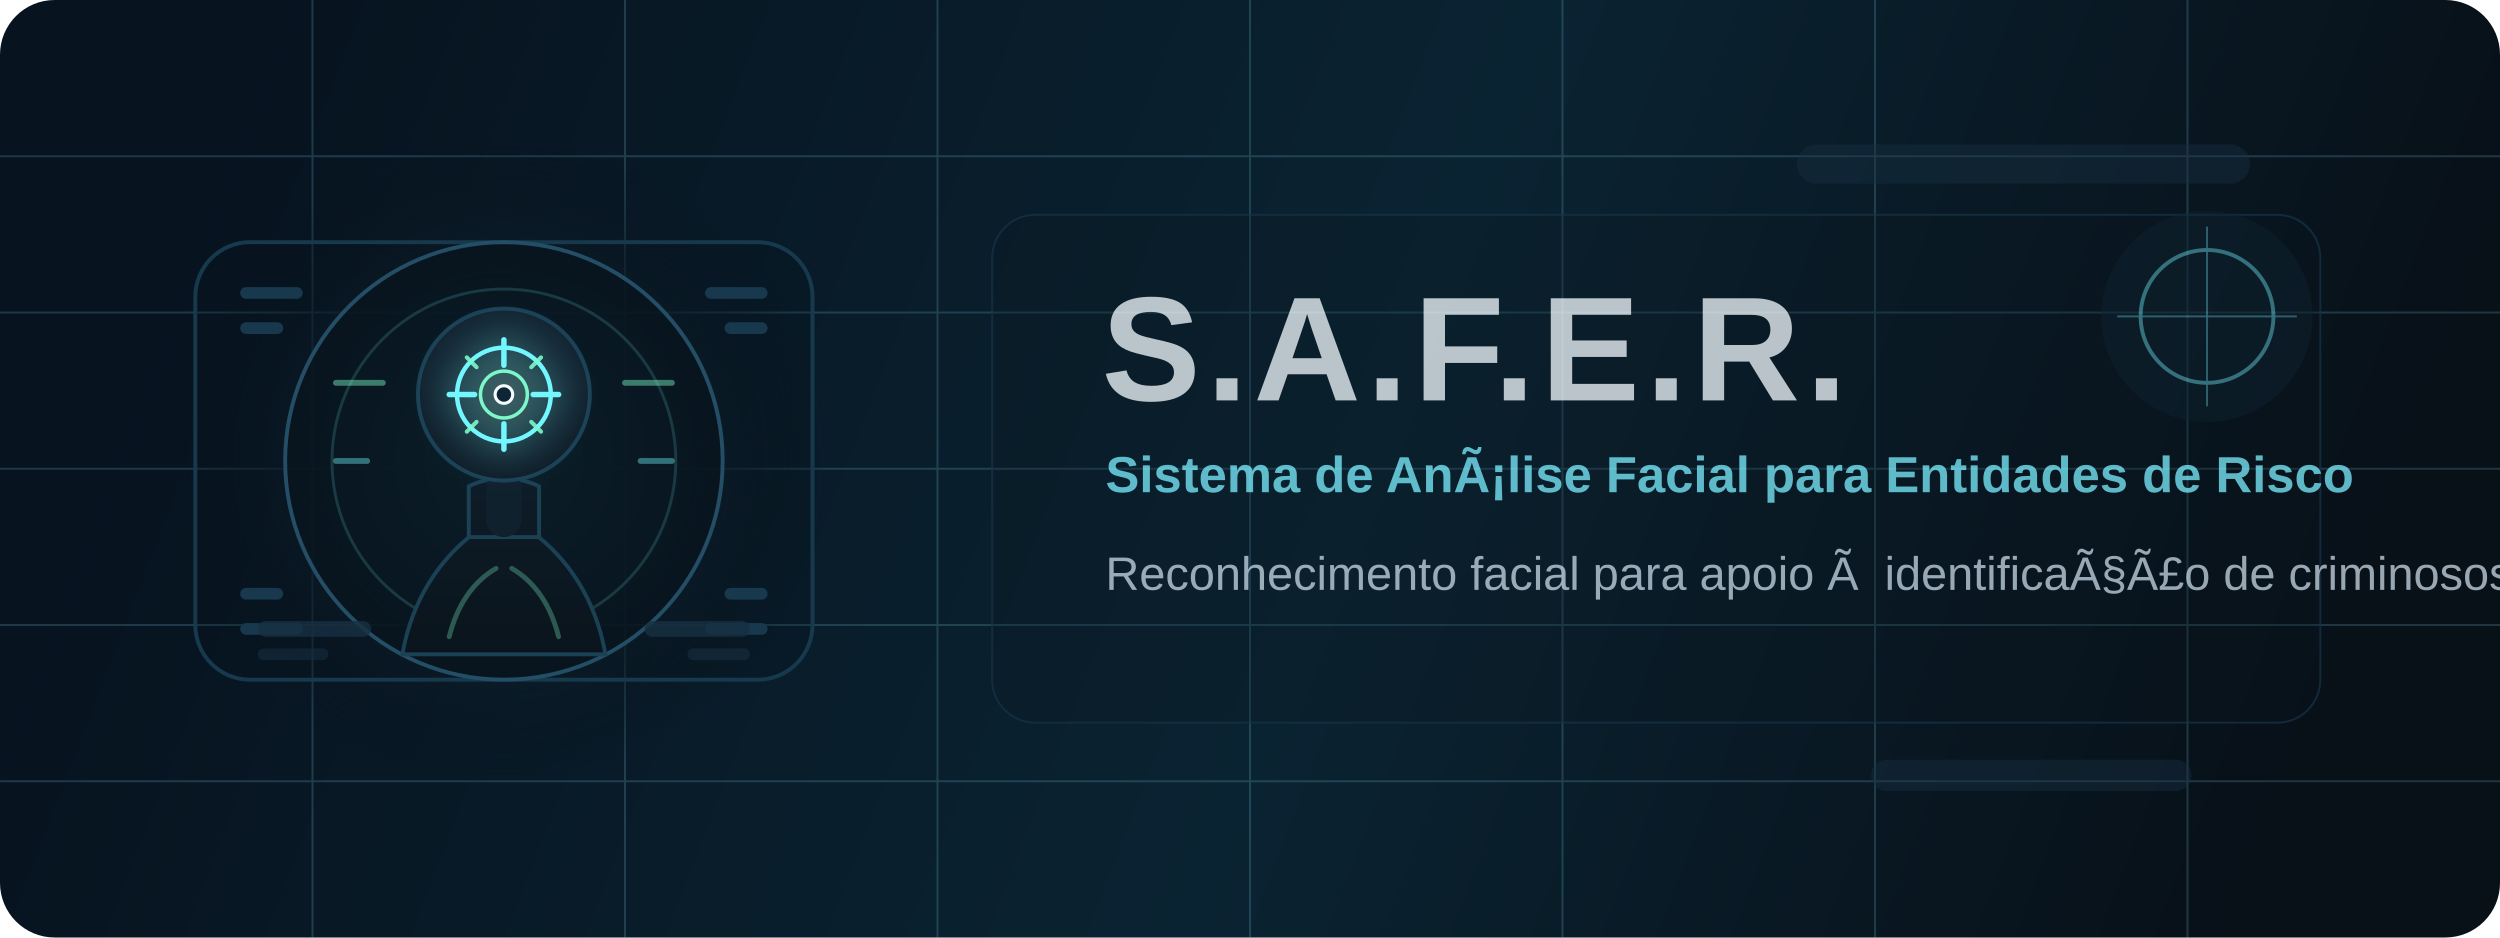
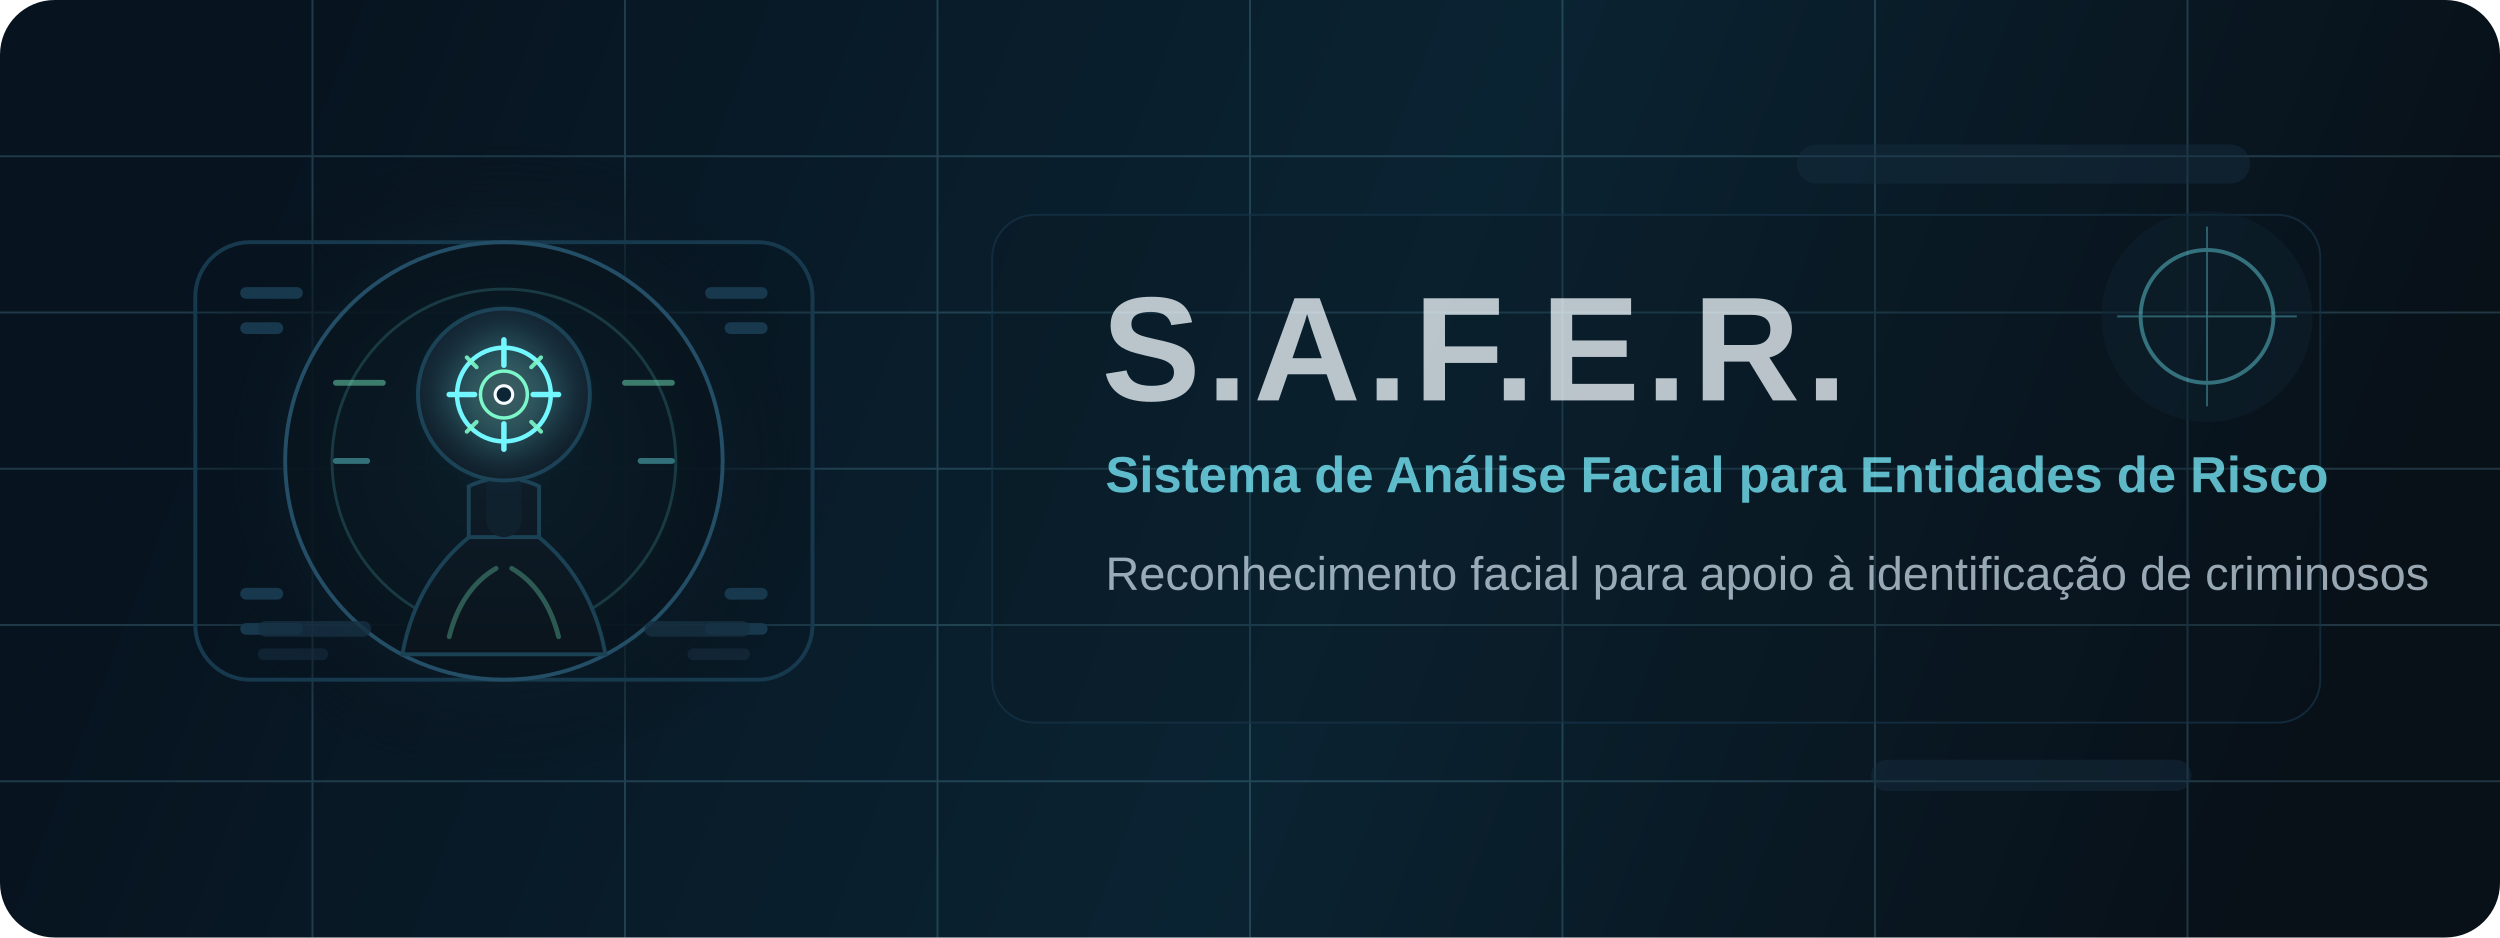
<svg xmlns="http://www.w3.org/2000/svg" width="1280" height="480" viewBox="0 0 1280 480" fill="none">
  <defs>
    <linearGradient id="bg" x1="120" y1="40" x2="1160" y2="440" gradientUnits="userSpaceOnUse">
      <stop stop-color="#07131F" />
      <stop offset="0.55" stop-color="#0A2332" />
      <stop offset="1" stop-color="#081018" />
    </linearGradient>
    <linearGradient id="accent" x1="312" y1="78" x2="502" y2="320" gradientUnits="userSpaceOnUse">
      <stop stop-color="#5CE1E6" />
      <stop offset="1" stop-color="#1EA4B8" />
    </linearGradient>
    <linearGradient id="line" x1="0" y1="0" x2="1" y2="1">
      <stop stop-color="#63F4FF" />
      <stop offset="1" stop-color="#5BFF9B" />
    </linearGradient>
    <radialGradient id="scopeGlow" cx="0" cy="0" r="1" gradientUnits="userSpaceOnUse" gradientTransform="translate(258 236) rotate(90) scale(166)">
      <stop stop-color="#173A4A" stop-opacity="0.95" />
      <stop offset="0.6" stop-color="#0C1E2B" stop-opacity="0.8" />
      <stop offset="1" stop-color="#081119" stop-opacity="0" />
    </radialGradient>
    <linearGradient id="silhouette" x1="258" y1="164" x2="258" y2="340" gradientUnits="userSpaceOnUse">
      <stop stop-color="#122331" />
      <stop offset="1" stop-color="#09131B" />
    </linearGradient>
    <filter id="softGlow" x="-50%" y="-50%" width="200%" height="200%">
      <feGaussianBlur stdDeviation="10" result="blur" />
      <feMerge>
        <feMergeNode in="blur" />
        <feMergeNode in="SourceGraphic" />
      </feMerge>
    </filter>
  </defs>
  <rect width="1280" height="480" rx="28" fill="url(#bg)" />
  <g opacity="0.18">
    <path d="M0 80H1280" stroke="#8CE5FF" />
    <path d="M0 160H1280" stroke="#8CE5FF" />
    <path d="M0 240H1280" stroke="#8CE5FF" />
    <path d="M0 320H1280" stroke="#8CE5FF" />
    <path d="M0 400H1280" stroke="#8CE5FF" />
    <path d="M160 0V480" stroke="#8CE5FF" />
    <path d="M320 0V480" stroke="#8CE5FF" />
    <path d="M480 0V480" stroke="#8CE5FF" />
    <path d="M640 0V480" stroke="#8CE5FF" />
    <path d="M800 0V480" stroke="#8CE5FF" />
    <path d="M960 0V480" stroke="#8CE5FF" />
    <path d="M1120 0V480" stroke="#8CE5FF" />
  </g>
  <g>
    <circle cx="258" cy="236" r="166" fill="url(#scopeGlow)" />
    <rect x="100" y="124" width="316" height="224" rx="28" fill="#08131B" fill-opacity="0.2" stroke="#17394D" stroke-width="2" />
    <circle cx="258" cy="236" r="112" fill="#07131B" fill-opacity="0.6" stroke="#234E66" stroke-width="2" />
    <circle cx="258" cy="236" r="88" fill="none" stroke="#73F7FF" stroke-opacity="0.16" stroke-width="1.5" />
    <path d="M126 150H152" stroke="#17384D" stroke-width="6" stroke-linecap="round" />
    <path d="M126 168H142" stroke="#17384D" stroke-width="6" stroke-linecap="round" />
    <path d="M364 150H390" stroke="#17384D" stroke-width="6" stroke-linecap="round" />
    <path d="M374 168H390" stroke="#17384D" stroke-width="6" stroke-linecap="round" />
    <path d="M126 322H152" stroke="#17384D" stroke-width="6" stroke-linecap="round" />
    <path d="M126 304H142" stroke="#17384D" stroke-width="6" stroke-linecap="round" />
    <path d="M364 322H390" stroke="#17384D" stroke-width="6" stroke-linecap="round" />
    <path d="M374 304H390" stroke="#17384D" stroke-width="6" stroke-linecap="round" />
    <path d="M172 196H196" stroke="#7CF7C9" stroke-opacity="0.45" stroke-width="3" stroke-linecap="round" />
    <path d="M320 196H344" stroke="#7CF7C9" stroke-opacity="0.45" stroke-width="3" stroke-linecap="round" />
    <path d="M172 236H188" stroke="#73F7FF" stroke-opacity="0.4" stroke-width="3" stroke-linecap="round" />
    <path d="M328 236H344" stroke="#73F7FF" stroke-opacity="0.4" stroke-width="3" stroke-linecap="round" />
    <g transform="translate(0 9)">
      <path d="M206 326C211 298 225 277 244 263C248 260 253 258 258 258C263 258 268 260 272 263C291 277 305 298 310 326Z" fill="url(#silhouette)" stroke="#1B4155" stroke-width="2" />
      <path d="M240 240C246 237 252 236 258 236C264 236 270 237 276 240V266H240V240Z" fill="url(#silhouette)" stroke="#1B4155" stroke-width="2" />
      <rect x="249" y="232" width="18" height="34" rx="9" fill="#10212E" />
      <circle cx="258" cy="193" r="44" fill="url(#silhouette)" stroke="#1B4155" stroke-width="2" />
      <path d="M230 317C234 301 242 289 254 282" stroke="#7CF7C9" stroke-opacity="0.3" stroke-width="2.5" stroke-linecap="round" />
      <path d="M286 317C282 301 274 289 262 282" stroke="#7CF7C9" stroke-opacity="0.3" stroke-width="2.5" stroke-linecap="round" />
      <g filter="url(#softGlow)">
        <circle cx="258" cy="193" r="24" fill="none" stroke="#73F7FF" stroke-width="2.3" />
        <circle cx="258" cy="193" r="12" fill="none" stroke="#7CF7C9" stroke-width="1.8" />
        <circle cx="258" cy="193" r="4.5" fill="#0F2636" stroke="#F4FBFF" stroke-width="1.6" />
        <path d="M230 193H243" stroke="#73F7FF" stroke-width="2.8" stroke-linecap="round" />
        <path d="M273 193H286" stroke="#73F7FF" stroke-width="2.8" stroke-linecap="round" />
        <path d="M258 165V178" stroke="#73F7FF" stroke-width="2.8" stroke-linecap="round" />
        <path d="M258 208V221" stroke="#73F7FF" stroke-width="2.8" stroke-linecap="round" />
        <path d="M239 174L244 179" stroke="#7CF7C9" stroke-width="2.1" stroke-linecap="round" opacity="0.9" />
        <path d="M277 174L272 179" stroke="#7CF7C9" stroke-width="2.1" stroke-linecap="round" opacity="0.9" />
        <path d="M239 212L244 207" stroke="#7CF7C9" stroke-width="2.1" stroke-linecap="round" opacity="0.9" />
        <path d="M277 212L272 207" stroke="#7CF7C9" stroke-width="2.1" stroke-linecap="round" opacity="0.9" />
      </g>
    </g>
    <rect x="132" y="318" width="58" height="8" rx="4" fill="#173042" opacity="0.8" />
    <rect x="132" y="332" width="36" height="6" rx="3" fill="#173042" opacity="0.55" />
    <rect x="330" y="318" width="54" height="8" rx="4" fill="#173042" opacity="0.8" />
    <rect x="352" y="332" width="32" height="6" rx="3" fill="#173042" opacity="0.55" />
  </g>
  <g opacity="0.75">
    <rect x="508" y="110" width="680" height="260" rx="22" fill="#0B1621" fill-opacity="0.32" stroke="#163246" />
    <text x="564" y="205" fill="#F4FBFF" font-size="76" font-weight="800" font-family="Segoe UI, Arial, sans-serif" letter-spacing="3">S.A.F.E.R.</text>
-     <text x="566" y="252" fill="#7BEFFF" font-size="26" font-weight="600" font-family="Segoe UI, Arial, sans-serif">Sistema de AnÃ¡lise Facial para Entidades de Risco</text>
-     <text x="566" y="302" fill="#C8D9E6" font-size="24" font-weight="400" font-family="Segoe UI, Arial, sans-serif">Reconhecimento facial para apoio Ã  identificaÃ§Ã£o de criminosos</text>
+     <text x="566" y="252" fill="#7BEFFF" font-size="26" font-weight="600" font-family="Segoe UI, Arial, sans-serif">Sistema de Análise Facial para Entidades de Risco</text>
+     <text x="566" y="302" fill="#C8D9E6" font-size="24" font-weight="400" font-family="Segoe UI, Arial, sans-serif">Reconhecimento facial para apoio à identificação de criminosos</text>
  </g>
  <g opacity="0.42">
    <rect x="920" y="74" width="232" height="20" rx="10" fill="#173042" />
    <rect x="958" y="389" width="164" height="16" rx="8" fill="#173042" />
    <circle cx="1130" cy="162" r="54" fill="#0F2433" />
    <circle cx="1130" cy="162" r="34" fill="none" stroke="#70F1FF" stroke-width="2" />
    <path d="M1130 116V208" stroke="#70F1FF" stroke-opacity="0.8" />
    <path d="M1084 162H1176" stroke="#70F1FF" stroke-opacity="0.8" />
  </g>
</svg>
